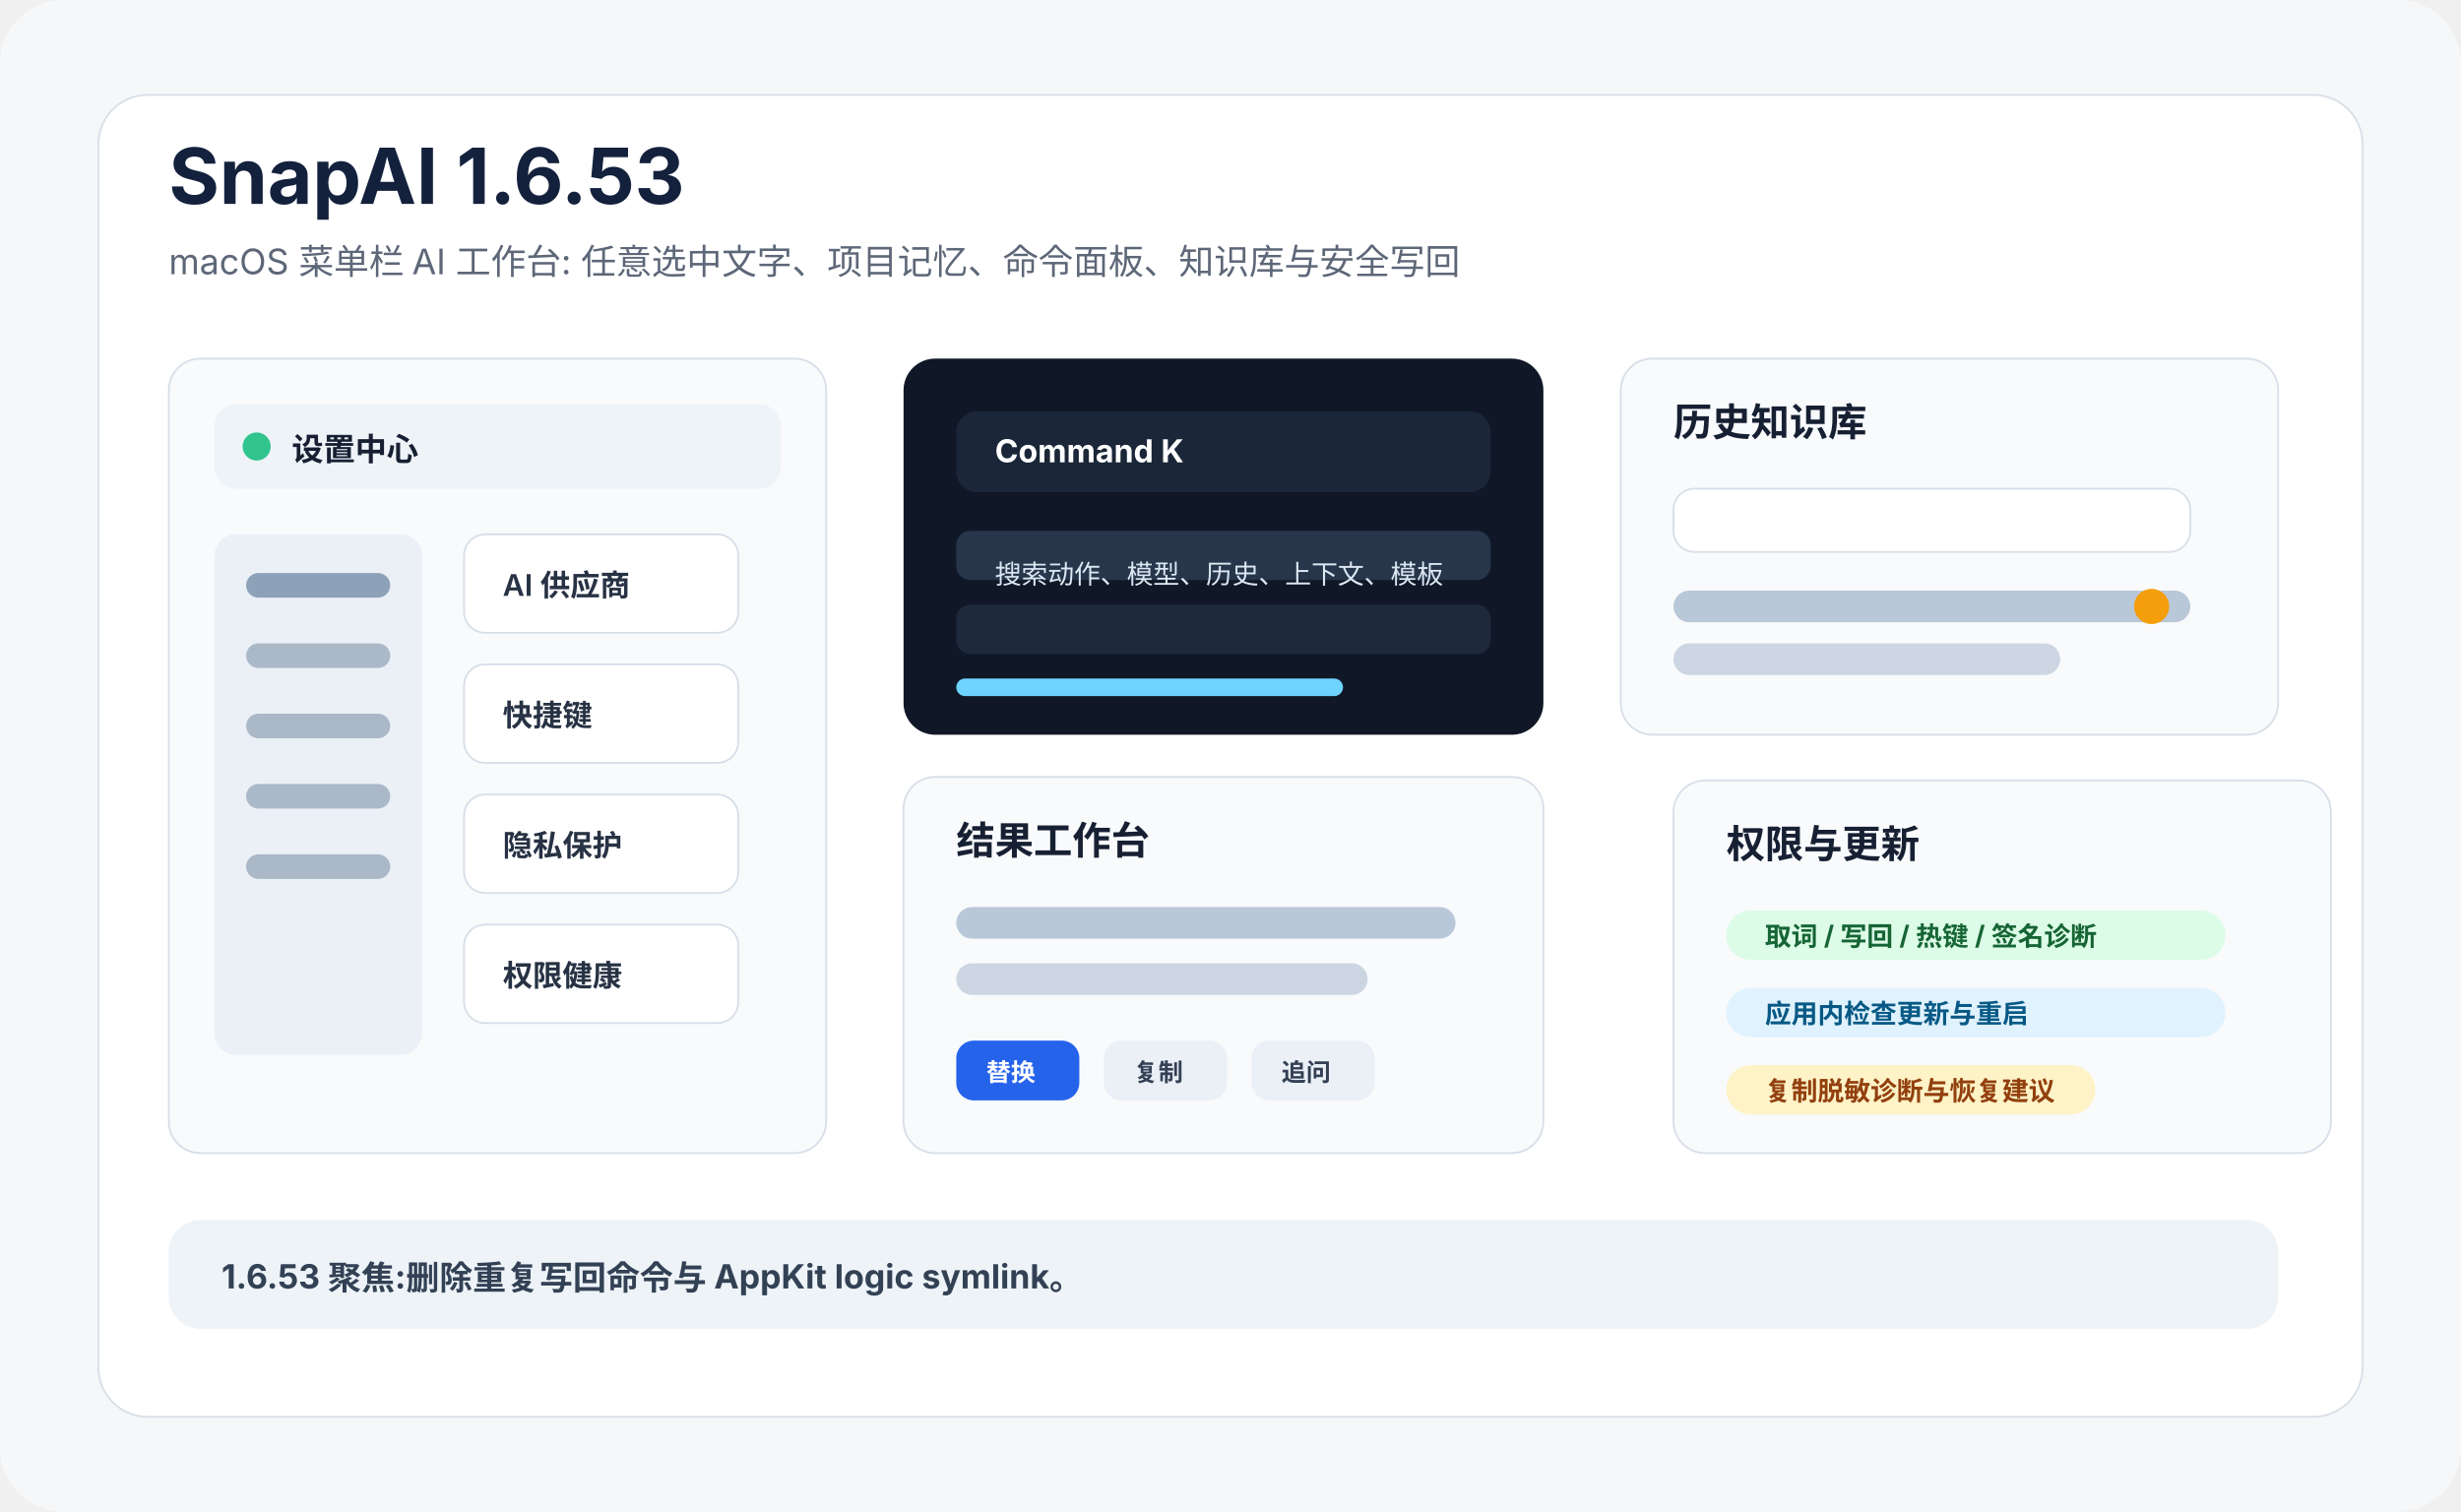
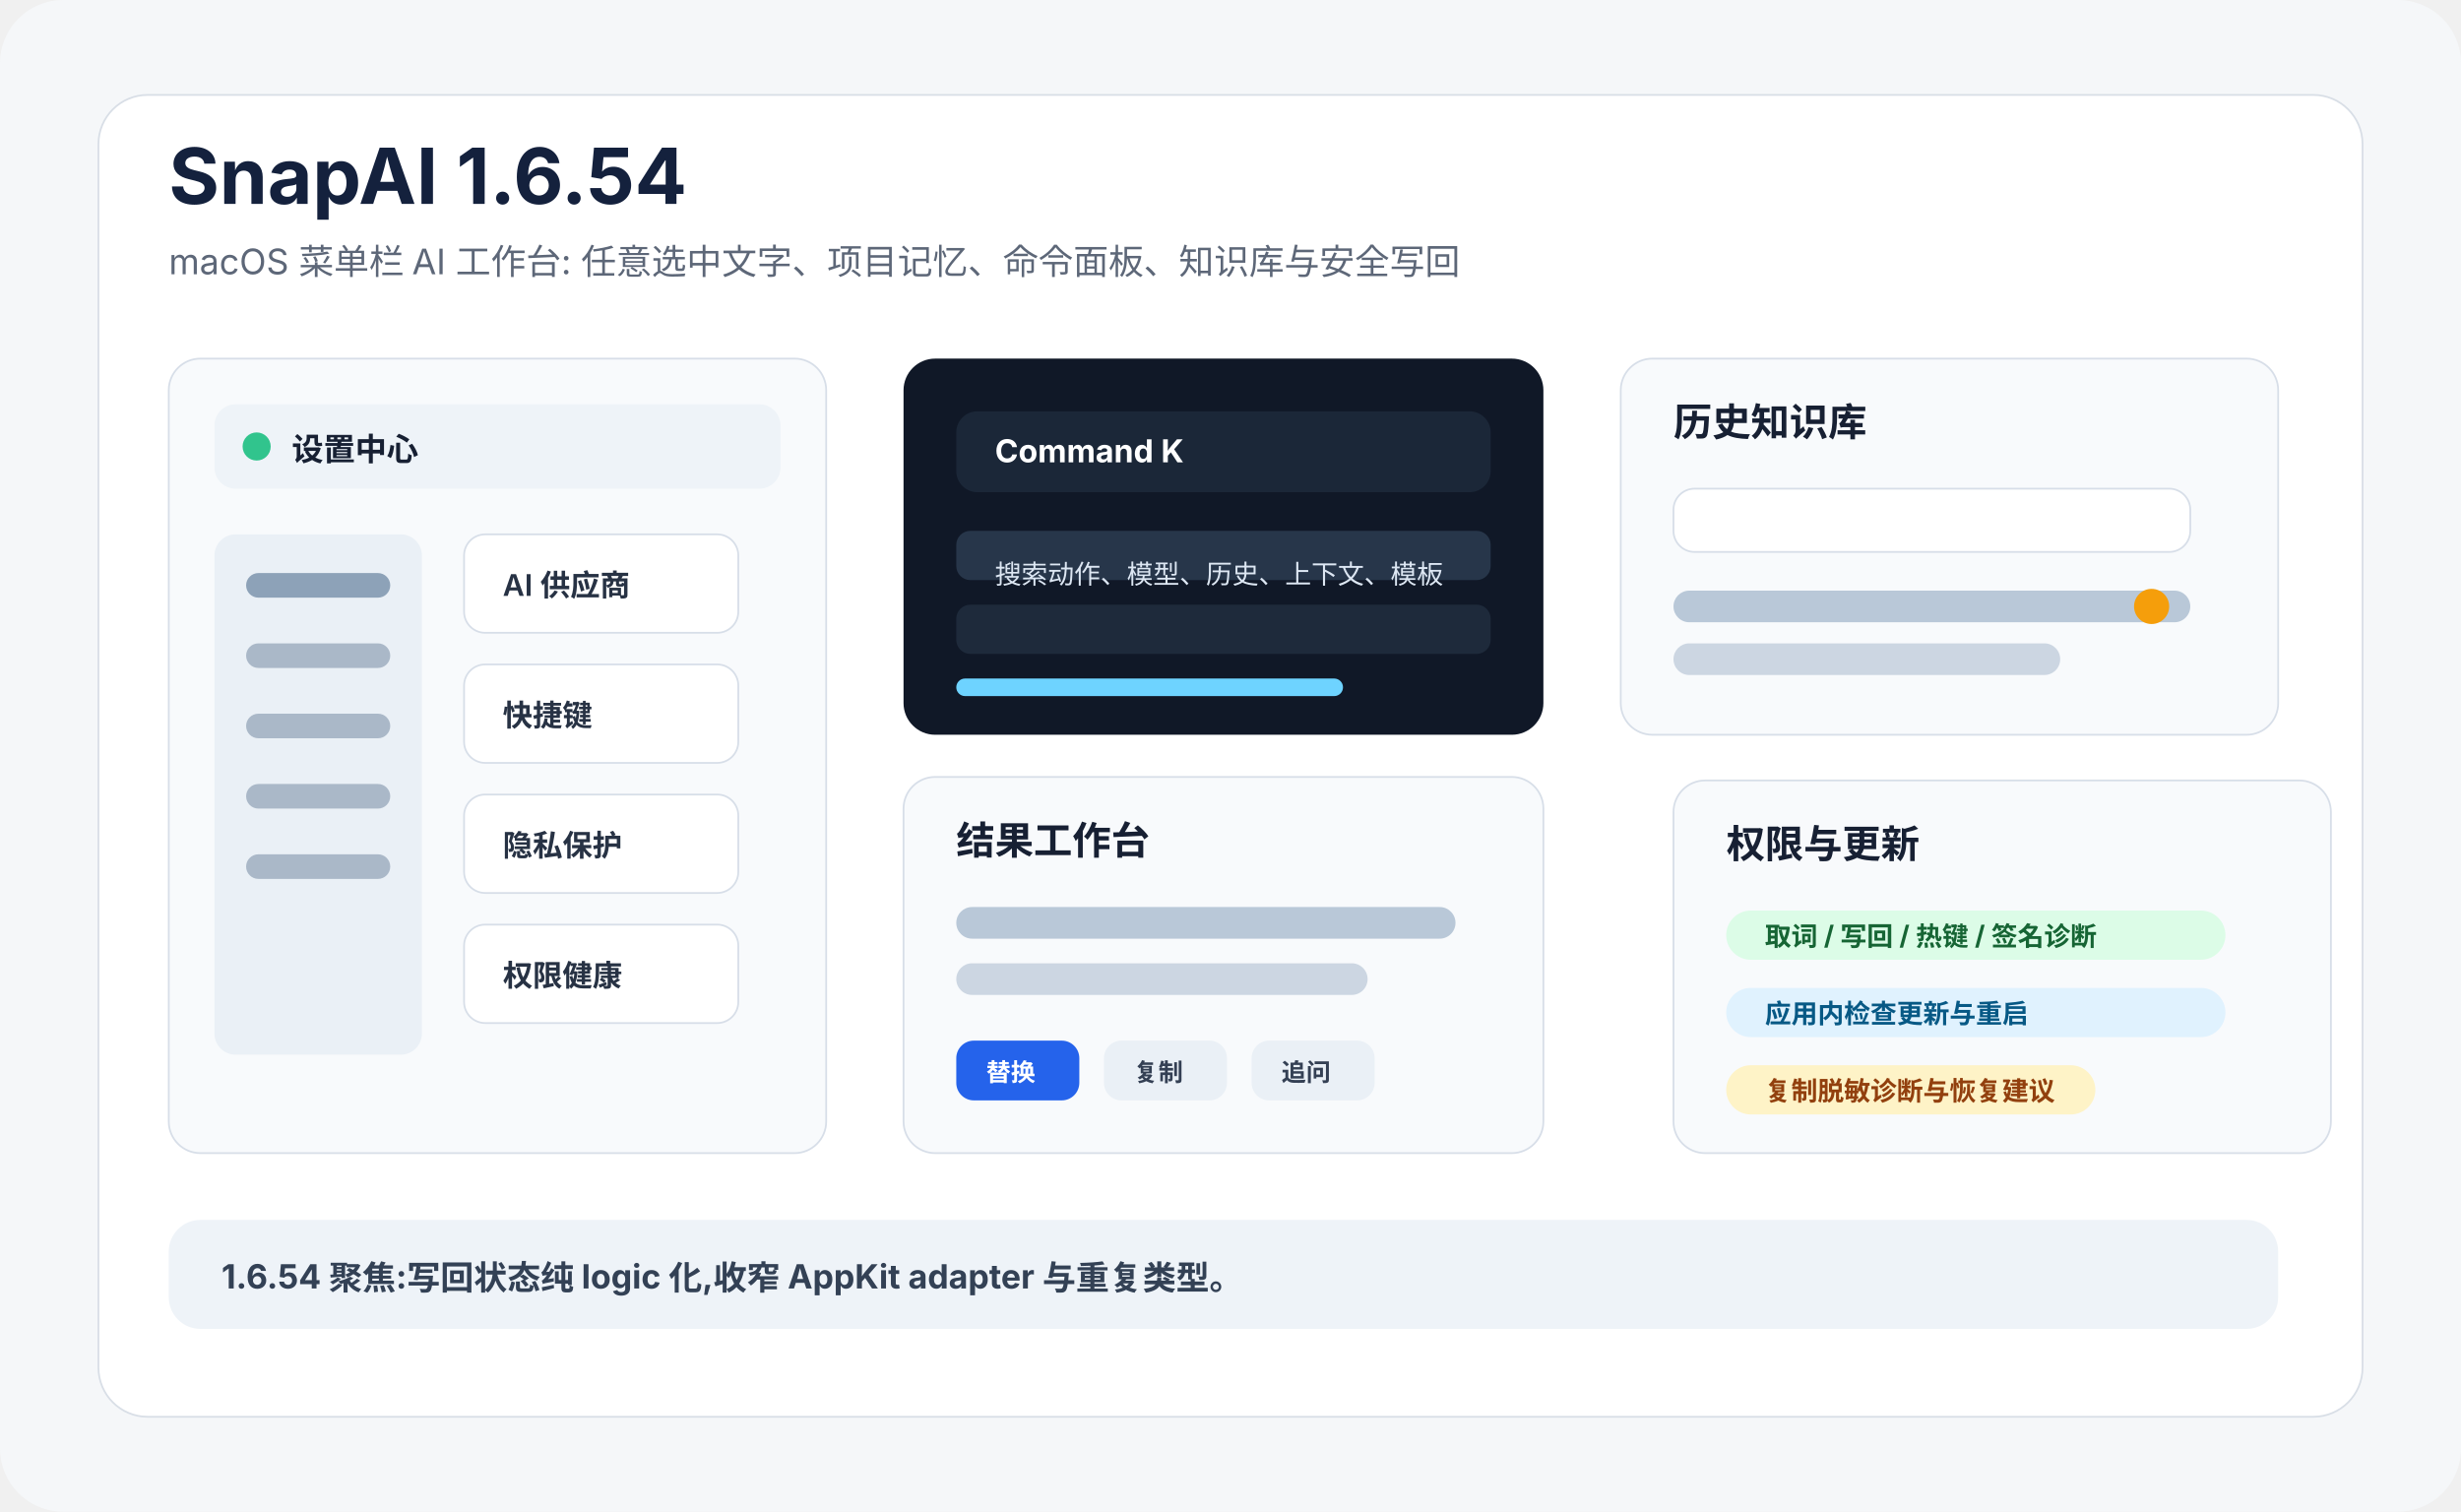
<svg xmlns="http://www.w3.org/2000/svg" width="1400" height="860" viewBox="0 0 1400 860" fill="none">
  <rect width="1400" height="860" rx="36" fill="#F5F7F9" />
  <rect x="56" y="54" width="1288" height="752" rx="28" fill="#FFFFFF" stroke="#D8DEE6" />
-   <text x="96" y="116" fill="#14213D" font-family="-apple-system,BlinkMacSystemFont,Segoe UI,sans-serif" font-size="44" font-weight="700">SnapAI 1.6.53</text>
+   <text x="96" y="116" fill="#14213D" font-family="-apple-system,BlinkMacSystemFont,Segoe UI,sans-serif" font-size="44" font-weight="700">SnapAI 1.6.54</text>
  <text x="96" y="156" fill="#5D6778" font-family="-apple-system,BlinkMacSystemFont,Segoe UI,sans-serif" font-size="20">macOS 菜单栏 AI 工作台: 任意选中文字、项目记忆、命令面板、知识库与安全写回</text>
  <rect x="96" y="204" width="374" height="452" rx="18" fill="#F8FAFC" stroke="#D7DEE8" />
  <rect x="122" y="230" width="322" height="48" rx="12" fill="#EEF3F8" />
  <circle cx="146" cy="254" r="8" fill="#31C48D" />
  <text x="166" y="262" fill="#172033" font-family="-apple-system,BlinkMacSystemFont,Segoe UI,sans-serif" font-size="18" font-weight="650">设置中心</text>
  <rect x="122" y="304" width="118" height="296" rx="12" fill="#EAF0F6" />
  <rect x="140" y="326" width="82" height="14" rx="7" fill="#8DA2B8" />
  <rect x="140" y="366" width="82" height="14" rx="7" fill="#AAB8C8" />
  <rect x="140" y="406" width="82" height="14" rx="7" fill="#AAB8C8" />
  <rect x="140" y="446" width="82" height="14" rx="7" fill="#AAB8C8" />
  <rect x="140" y="486" width="82" height="14" rx="7" fill="#AAB8C8" />
  <rect x="264" y="304" width="156" height="56" rx="12" fill="#FFFFFF" stroke="#D7DEE8" />
  <text x="286" y="339" fill="#273244" font-family="-apple-system,BlinkMacSystemFont,Segoe UI,sans-serif" font-size="17" font-weight="600">AI 供应商</text>
  <rect x="264" y="378" width="156" height="56" rx="12" fill="#FFFFFF" stroke="#D7DEE8" />
  <text x="286" y="413" fill="#273244" font-family="-apple-system,BlinkMacSystemFont,Segoe UI,sans-serif" font-size="17" font-weight="600">快捷键</text>
  <rect x="264" y="452" width="156" height="56" rx="12" fill="#FFFFFF" stroke="#D7DEE8" />
  <text x="286" y="487" fill="#273244" font-family="-apple-system,BlinkMacSystemFont,Segoe UI,sans-serif" font-size="17" font-weight="600">隐私保护</text>
  <rect x="264" y="526" width="156" height="56" rx="12" fill="#FFFFFF" stroke="#D7DEE8" />
  <text x="286" y="561" fill="#273244" font-family="-apple-system,BlinkMacSystemFont,Segoe UI,sans-serif" font-size="17" font-weight="600">权限健康</text>
  <rect x="514" y="204" width="364" height="214" rx="18" fill="#101827" />
  <rect x="544" y="234" width="304" height="46" rx="12" fill="#1B2738" />
  <text x="566" y="263" fill="#FFFFFF" font-family="-apple-system,BlinkMacSystemFont,Segoe UI,sans-serif" font-size="18" font-weight="650">Command K</text>
  <rect x="544" y="302" width="304" height="28" rx="8" fill="#27364A" />
  <rect x="544" y="344" width="304" height="28" rx="8" fill="#1E2A3B" />
  <rect x="544" y="386" width="220" height="10" rx="5" fill="#6ED3FF" />
  <text x="566" y="332" fill="#DDE7F3" font-family="-apple-system,BlinkMacSystemFont,Segoe UI,sans-serif" font-size="15">搜索动作、模型、历史、上下文、模板</text>
  <rect x="514" y="442" width="364" height="214" rx="18" fill="#F8FAFC" stroke="#D7DEE8" />
  <text x="544" y="486" fill="#172033" font-family="-apple-system,BlinkMacSystemFont,Segoe UI,sans-serif" font-size="22" font-weight="700">结果工作台</text>
  <rect x="544" y="516" width="284" height="18" rx="9" fill="#B9C8D8" />
  <rect x="544" y="548" width="234" height="18" rx="9" fill="#CCD6E2" />
  <rect x="544" y="592" width="70" height="34" rx="10" fill="#2563EB" />
  <rect x="628" y="592" width="70" height="34" rx="10" fill="#EAF0F6" />
  <rect x="712" y="592" width="70" height="34" rx="10" fill="#EAF0F6" />
  <text x="561" y="615" fill="#FFFFFF" font-family="-apple-system,BlinkMacSystemFont,Segoe UI,sans-serif" font-size="14" font-weight="700">替换</text>
  <text x="645" y="615" fill="#344054" font-family="-apple-system,BlinkMacSystemFont,Segoe UI,sans-serif" font-size="14" font-weight="700">复制</text>
  <text x="729" y="615" fill="#344054" font-family="-apple-system,BlinkMacSystemFont,Segoe UI,sans-serif" font-size="14" font-weight="700">追问</text>
  <rect x="922" y="204" width="374" height="214" rx="18" fill="#F8FAFC" stroke="#D7DEE8" />
  <text x="952" y="248" fill="#172033" font-family="-apple-system,BlinkMacSystemFont,Segoe UI,sans-serif" font-size="22" font-weight="700">历史知识库</text>
  <rect x="952" y="278" width="294" height="36" rx="12" fill="#FFFFFF" stroke="#D7DEE8" />
  <rect x="952" y="336" width="294" height="18" rx="9" fill="#B9C8D8" />
  <rect x="952" y="366" width="220" height="18" rx="9" fill="#CCD6E2" />
  <circle cx="1224" cy="345" r="10" fill="#F59E0B" />
  <rect x="952" y="444" width="374" height="212" rx="18" fill="#F8FAFC" stroke="#D7DEE8" />
  <text x="982" y="488" fill="#172033" font-family="-apple-system,BlinkMacSystemFont,Segoe UI,sans-serif" font-size="22" font-weight="700">权限与更新</text>
  <rect x="982" y="518" width="284" height="28" rx="14" fill="#DCFCE7" />
  <rect x="982" y="562" width="284" height="28" rx="14" fill="#E0F2FE" />
  <rect x="982" y="606" width="210" height="28" rx="14" fill="#FEF3C7" />
  <text x="1004" y="538" fill="#166534" font-family="-apple-system,BlinkMacSystemFont,Segoe UI,sans-serif" font-size="15" font-weight="650">取词 / 写回 / 热键 / 签名诊断</text>
  <text x="1004" y="582" fill="#075985" font-family="-apple-system,BlinkMacSystemFont,Segoe UI,sans-serif" font-size="15" font-weight="650">应用内检查更新与重启</text>
  <text x="1004" y="626" fill="#92400E" font-family="-apple-system,BlinkMacSystemFont,Segoe UI,sans-serif" font-size="15" font-weight="650">复制脱敏诊断与恢复建议</text>
  <rect x="96" y="694" width="1200" height="62" rx="18" fill="#EEF3F8" />
-   <text x="126" y="733" fill="#334155" font-family="-apple-system,BlinkMacSystemFont,Segoe UI,sans-serif" font-size="19" font-weight="650">1.6.53 聚焦:删除重复写回命令与 AppKit logic symlink。</text>
+   <text x="126" y="733" fill="#334155" font-family="-apple-system,BlinkMacSystemFont,Segoe UI,sans-serif" font-size="19" font-weight="650">1.6.54 聚焦:写回状态纯 logic 化,收窄 AppKit adapter 与重复类型。</text>
</svg>
